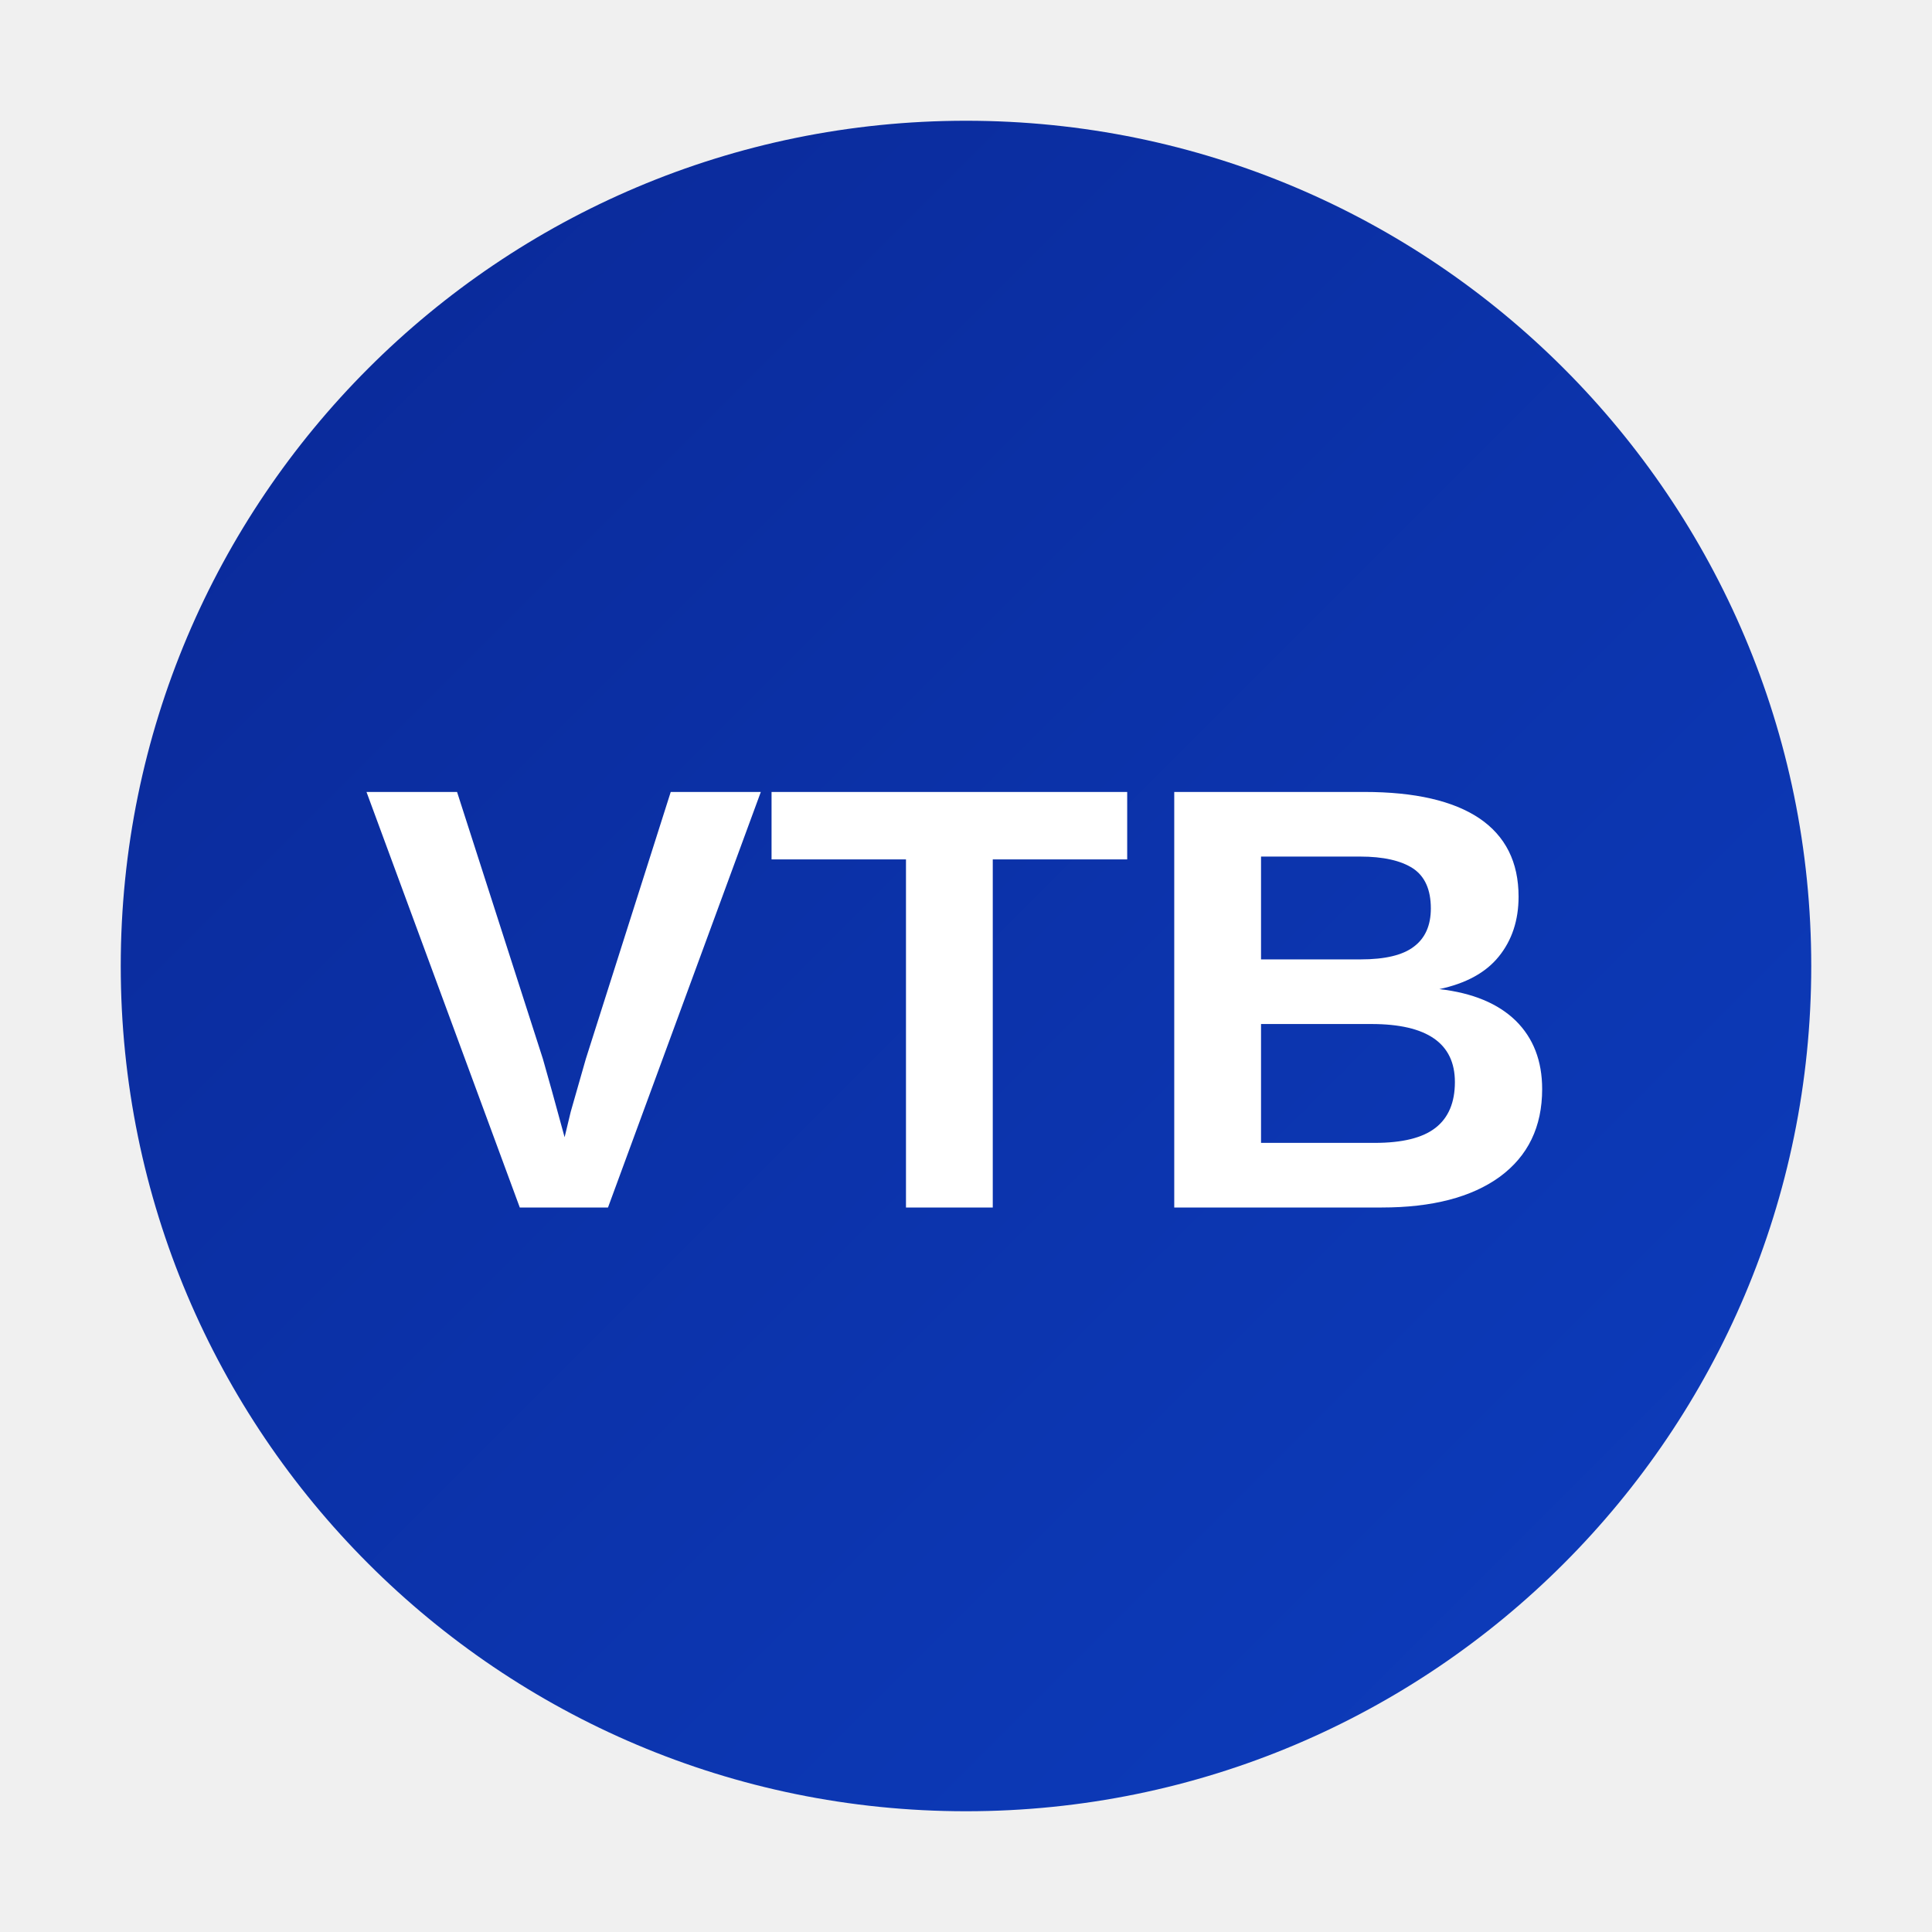
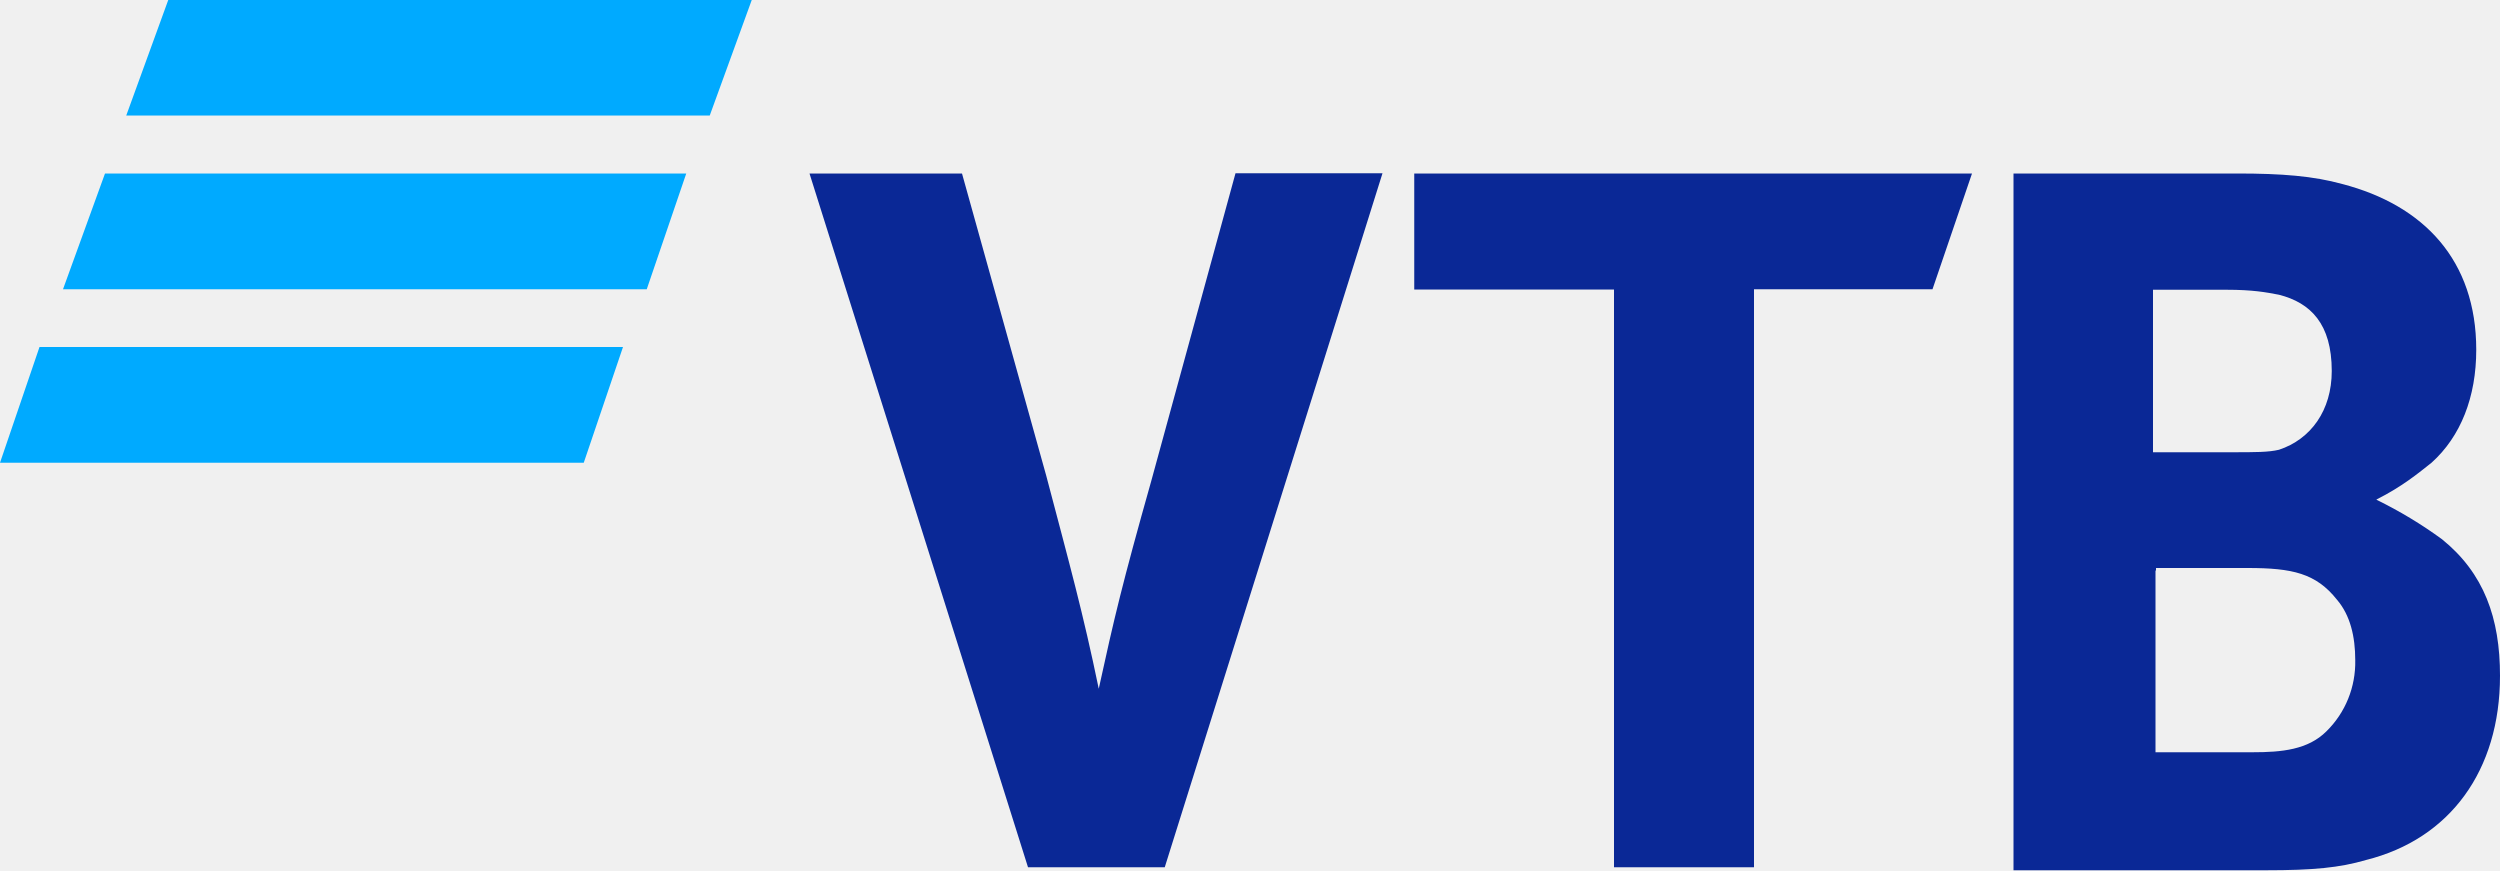
- <svg xmlns="http://www.w3.org/2000/svg" viewBox="0 0 64 64" fill="none">
-   <circle cx="32" cy="32" r="28" fill="url(#vtbGrad)" />
-   <text x="32" y="40" text-anchor="middle" font-family="Arial, sans-serif" font-weight="900" font-size="20" fill="#fff">VTB</text>
-   <defs>
-     <linearGradient id="vtbGrad" x1="4" y1="4" x2="60" y2="60" gradientUnits="userSpaceOnUse">
-       <stop stop-color="#0A2896" />
-       <stop offset="1" stop-color="#0D3DBE" />
-     </linearGradient>
-   </defs>
+ <svg xmlns="http://www.w3.org/2000/svg" version="1.1" id="Слой_1" x="0px" y="0px" viewBox="0 0 1000 348.1" style="enable-background:new 0 0 1000 348.1;" xml:space="preserve">
+   <style type="text/css">
+ 	.st0{fill:#00AAFF;}
+ 	.st1{fill:#0A2896;}
+ </style>
+   <path class="st0" d="M249.2,138.8H15.8L0,185.1h233.5C233.5,185.1,249.2,138.8,249.2,138.8z M274.5,69.4H42l-16.8,46.3h233.5  L274.5,69.4z M300.7,0H67.3L50.5,46.2h233.4L300.7,0z" />
+   <path class="st1" d="M411.2,346.9L323.8,69.4h61l33.7,120.9c9.4,35.7,14.7,54.7,21,85.2c6.2-28.4,9.4-42,21-83.1l33.7-123.1H553  l-87.1,277.6H411.2z M645.6,346.9V115.8h-79.9V69.4h223.1L773,115.7h-71.4v231.2h-55.8H645.6z M861.2,180.9h31.5  c9.5,0,14.7,0,18.9-1c12.7-4.2,21.1-15.7,21.1-31.5c0-18.9-8.5-27.3-21.1-30.5c-5.2-1-10.5-2-21-2h-29.4V180.9z M862.2,228.3v72.6  h38.9c11.6,0,22.1-1,29.5-8.4c7.6-7.5,11.7-17.7,11.5-28.4c0-9.5-2-18-7.3-24.2c-8.4-10.6-17.9-12.7-35.7-12.7h-36.7v1H862.2z   M950.6,199.9c9.2,4.5,18,9.8,26.2,15.8c16.8,13.6,23.2,31.5,23.2,54.6c0,37.9-20,65.3-53.6,73.7c-10.6,3.1-21.1,4.1-40,4.1h-101  V69.4h89.5c17.9,0,30.4,1,42,4.2c32.7,8.5,53.6,30.6,53.6,66.3c0,18.9-6.2,34.7-17.9,45.2c-5.2,4.1-11.5,9.4-22,14.7L950.6,199.9z" />
</svg>
